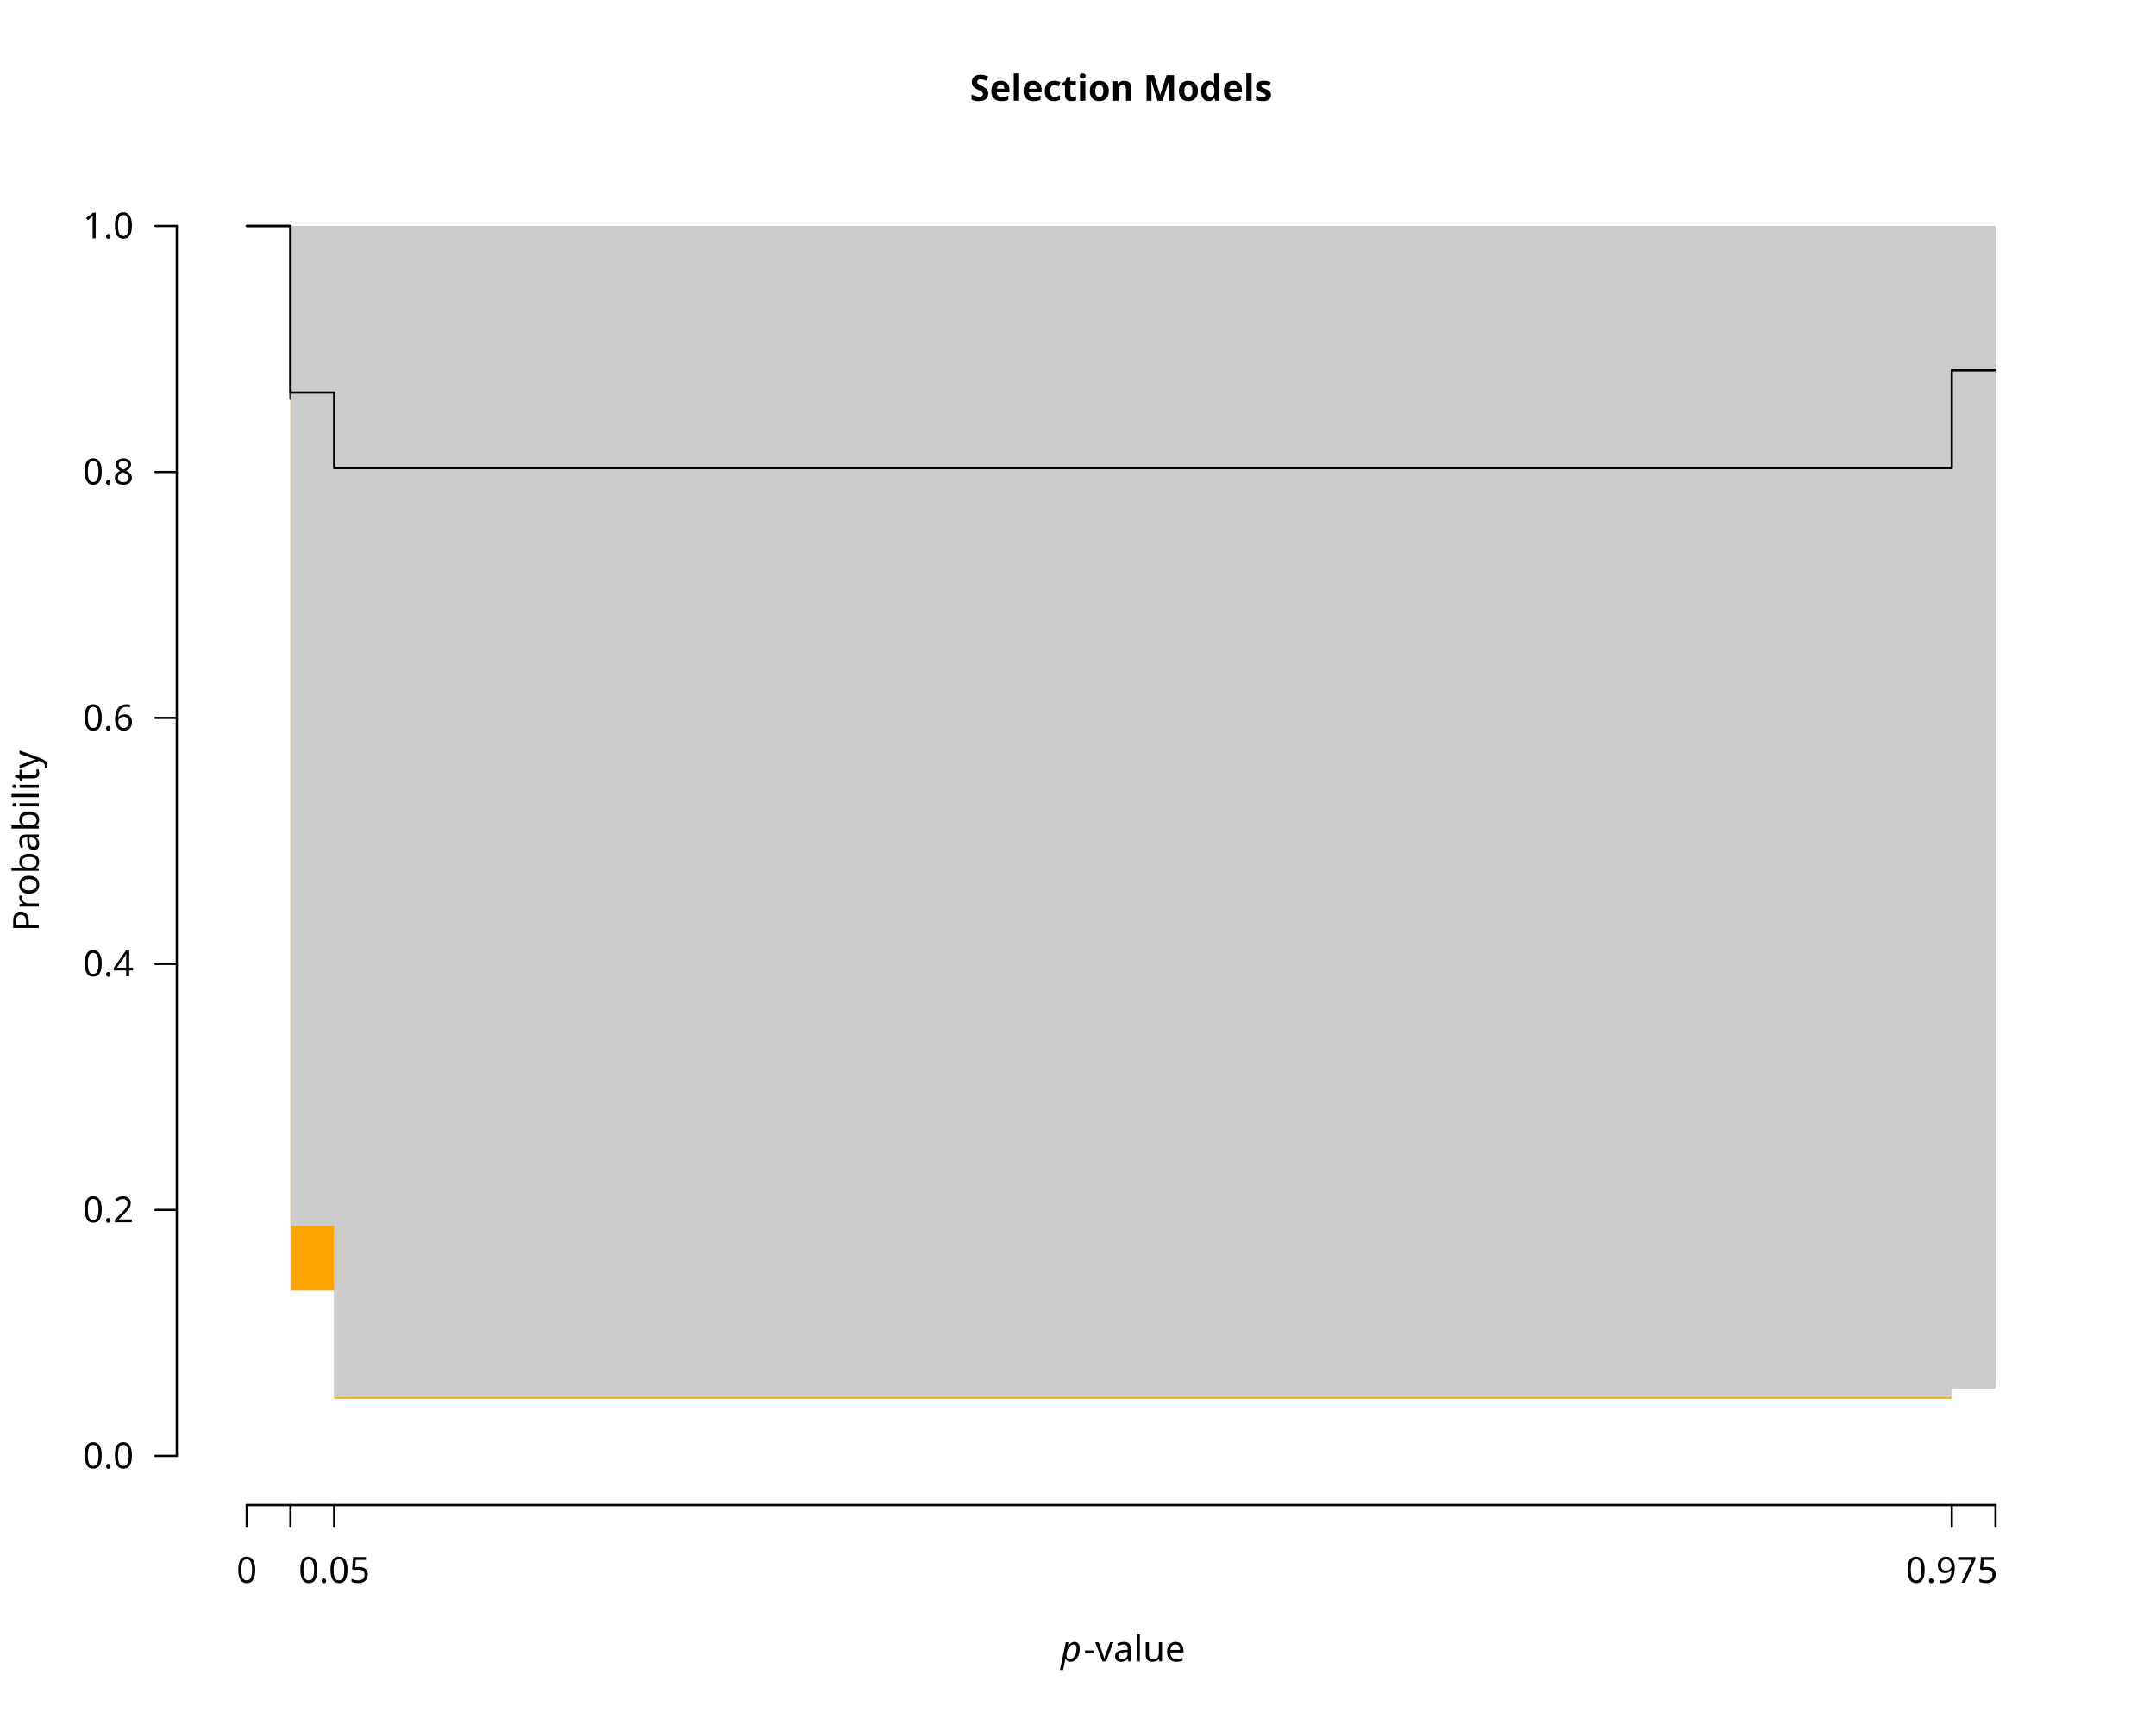
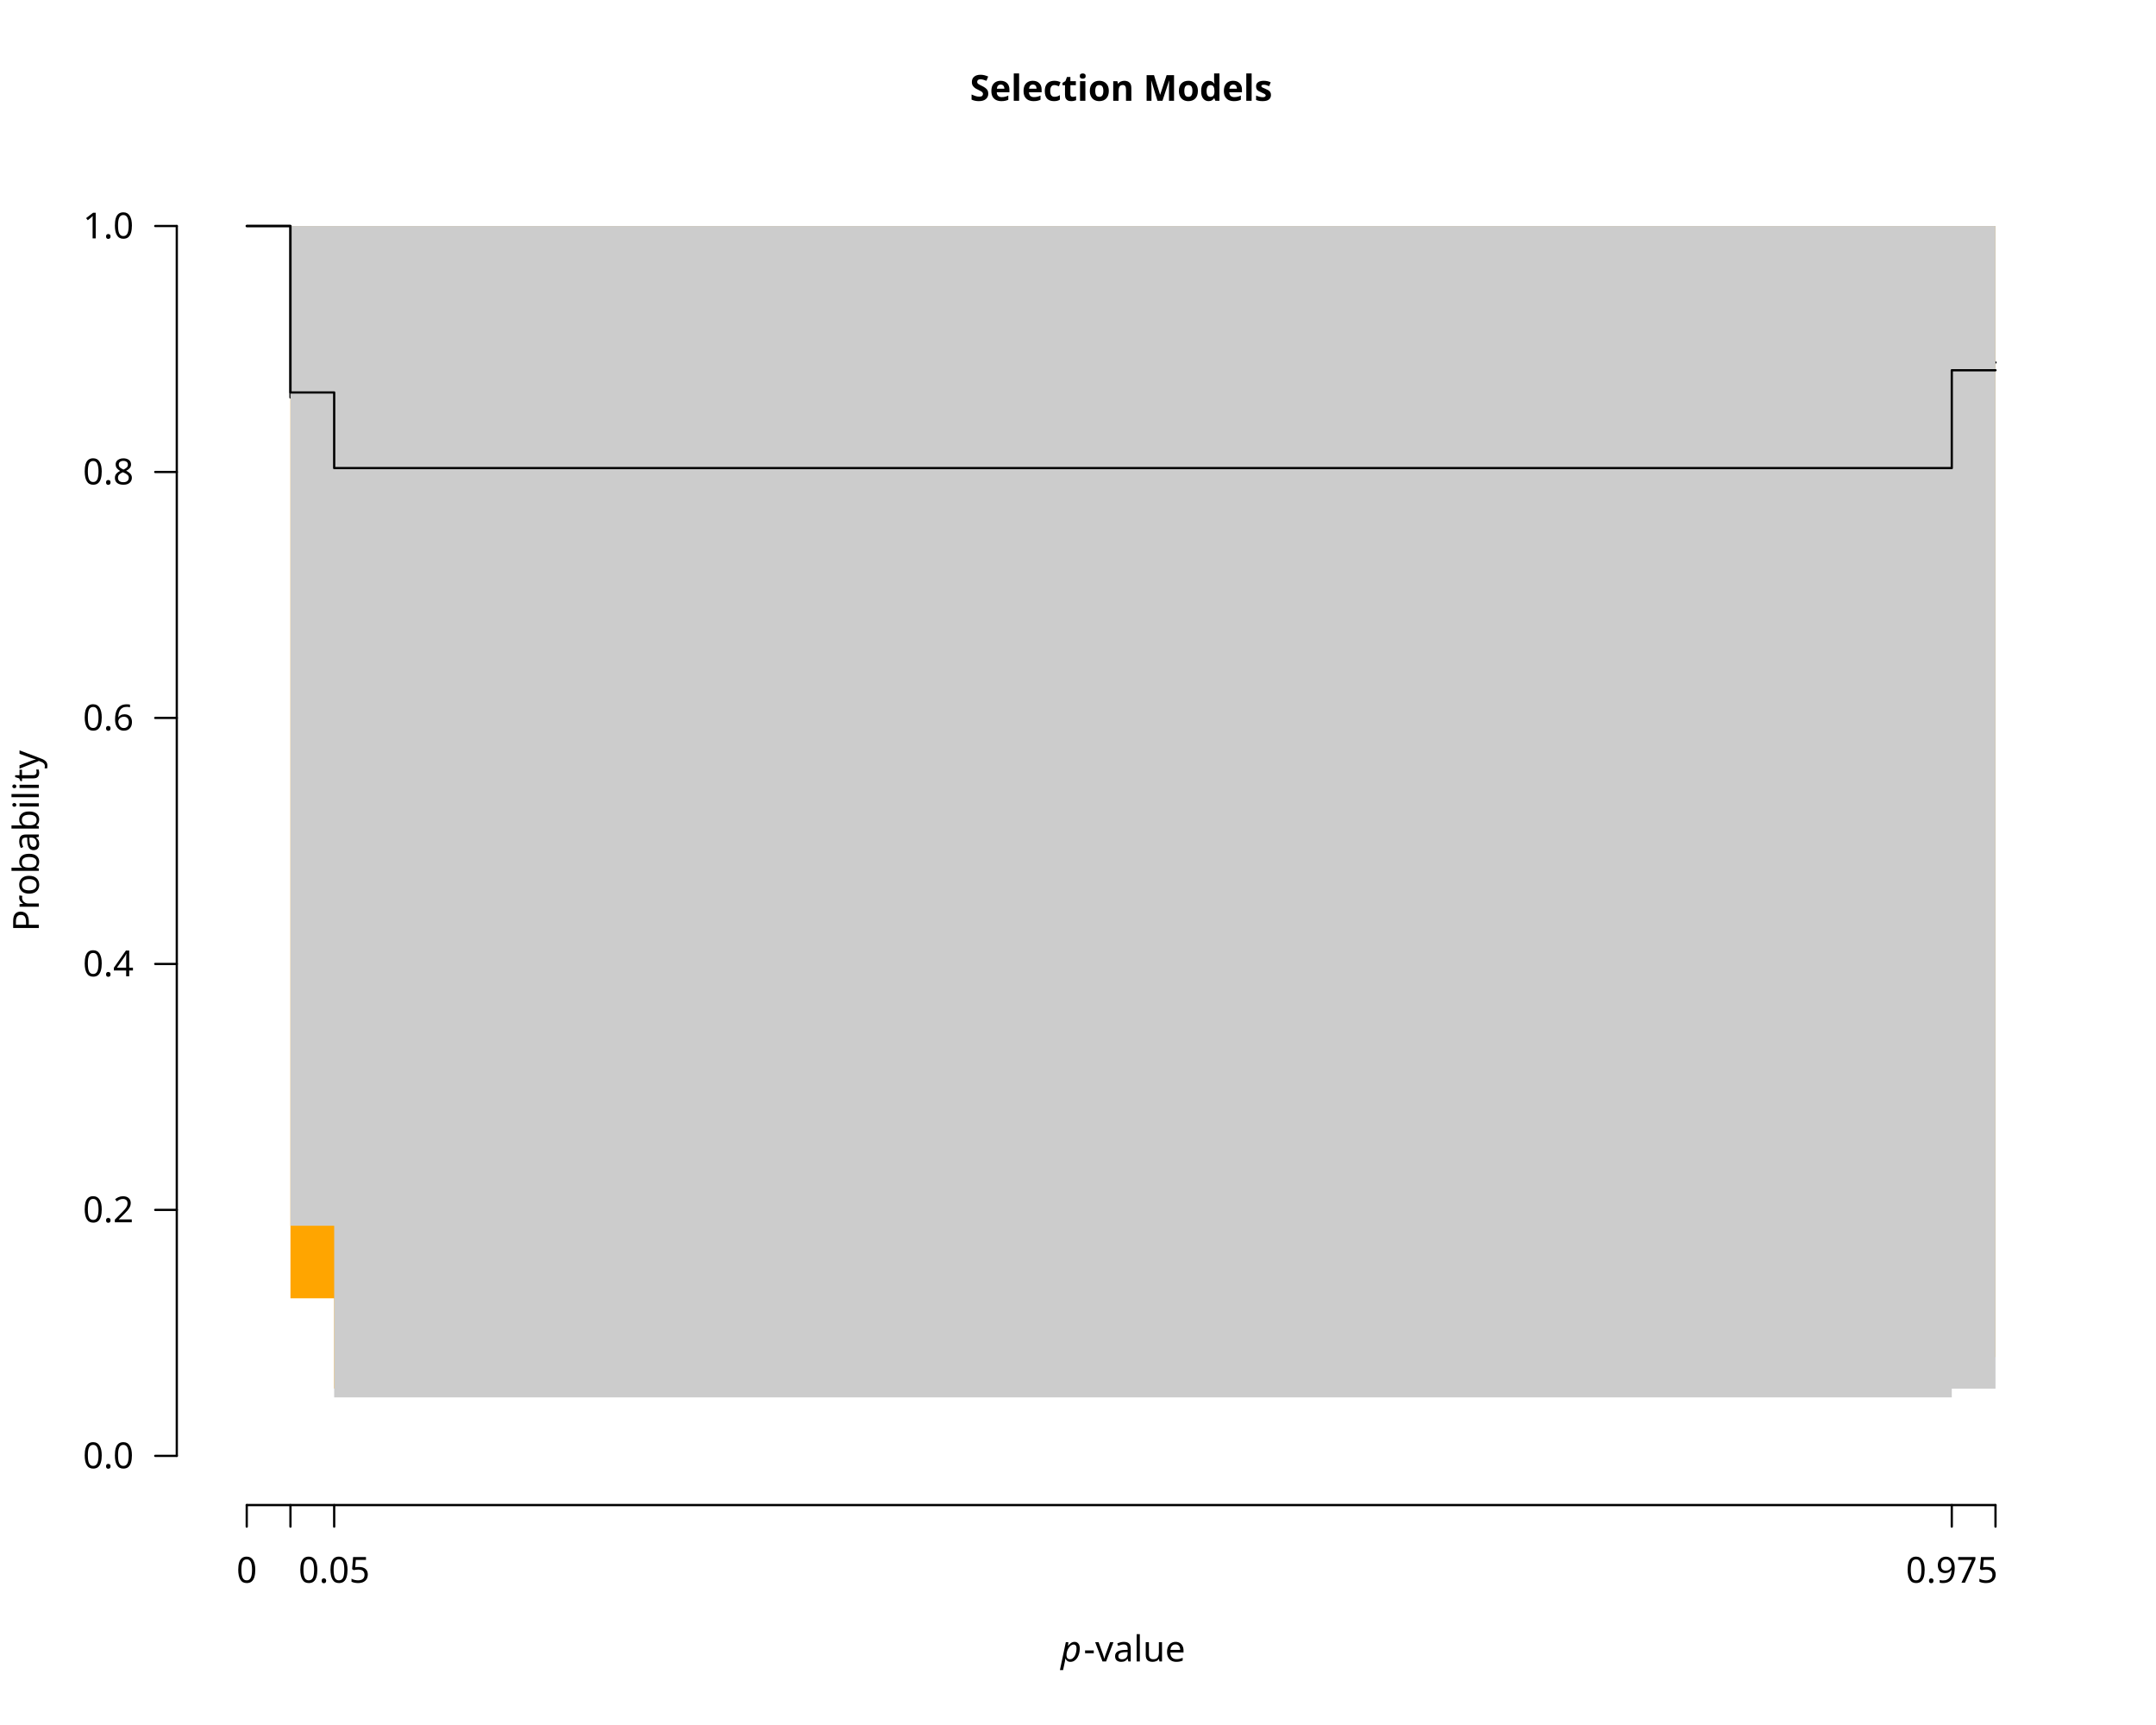
<svg xmlns="http://www.w3.org/2000/svg" class="svglite" data-engine-version="2.0" width="720.00pt" height="576.00pt" viewBox="0 0 720.00 576.00">
  <defs>
    <style type="text/css">
    .svglite line, .svglite polyline, .svglite polygon, .svglite path, .svglite rect, .svglite circle {
      fill: none;
      stroke: #000000;
      stroke-linecap: round;
      stroke-linejoin: round;
      stroke-miterlimit: 10.00;
    }
  </style>
  </defs>
  <rect width="100%" height="100%" style="stroke: none; fill: #FFFFFF;" />
  <defs>
    <clipPath id="cpMC4wMHw3MjAuMDB8MC4wMHw1NzYuMDA=">
      <rect x="0.00" y="0.00" width="720.00" height="576.00" />
    </clipPath>
  </defs>
  <g clip-path="url(#cpMC4wMHw3MjAuMDB8MC4wMHw1NzYuMDA=)">
    <text x="374.40" y="33.65" text-anchor="middle" style="font-size: 12.00px; font-weight: bold; font-family: sans;" textLength="91.40px" lengthAdjust="spacingAndGlyphs">Selection Models</text>
    <text x="354.23" y="554.79" style="font-size: 12.00px; font-style: italic; font-family: sans;" textLength="6.67px" lengthAdjust="spacingAndGlyphs">p</text>
    <text x="361.88" y="554.79" style="font-size: 12.00px; font-family: sans;" textLength="32.69px" lengthAdjust="spacingAndGlyphs">-value</text>
    <text transform="translate(12.96,280.80) rotate(-90)" text-anchor="middle" style="font-size: 12.00px; font-family: sans;" textLength="56.03px" lengthAdjust="spacingAndGlyphs">Probability</text>
    <line x1="82.40" y1="502.56" x2="666.40" y2="502.56" style="stroke-width: 0.75;" />
    <line x1="82.40" y1="502.56" x2="82.40" y2="509.76" style="stroke-width: 0.75;" />
    <line x1="97.00" y1="502.56" x2="97.00" y2="509.76" style="stroke-width: 0.75;" />
    <line x1="111.60" y1="502.56" x2="111.60" y2="509.76" style="stroke-width: 0.75;" />
    <line x1="651.80" y1="502.56" x2="651.80" y2="509.76" style="stroke-width: 0.75;" />
    <line x1="666.40" y1="502.56" x2="666.40" y2="509.76" style="stroke-width: 0.75;" />
    <text x="82.40" y="528.48" text-anchor="middle" style="font-size: 12.00px; font-family: sans;" textLength="6.67px" lengthAdjust="spacingAndGlyphs">0</text>
    <text x="111.60" y="528.48" text-anchor="middle" style="font-size: 12.00px; font-family: sans;" textLength="23.36px" lengthAdjust="spacingAndGlyphs">0.05</text>
    <text x="651.80" y="528.48" text-anchor="middle" style="font-size: 12.00px; font-family: sans;" textLength="30.03px" lengthAdjust="spacingAndGlyphs">0.975</text>
    <line x1="59.04" y1="486.13" x2="59.04" y2="75.47" style="stroke-width: 0.75;" />
    <line x1="59.04" y1="486.13" x2="51.84" y2="486.13" style="stroke-width: 0.75;" />
    <line x1="59.04" y1="404.00" x2="51.84" y2="404.00" style="stroke-width: 0.75;" />
    <line x1="59.04" y1="321.87" x2="51.84" y2="321.87" style="stroke-width: 0.75;" />
    <line x1="59.04" y1="239.73" x2="51.84" y2="239.73" style="stroke-width: 0.75;" />
    <line x1="59.04" y1="157.60" x2="51.84" y2="157.60" style="stroke-width: 0.75;" />
    <line x1="59.04" y1="75.47" x2="51.84" y2="75.47" style="stroke-width: 0.75;" />
    <text x="44.64" y="490.26" text-anchor="end" style="font-size: 12.00px; font-family: sans;" textLength="16.68px" lengthAdjust="spacingAndGlyphs">0.0</text>
    <text x="44.64" y="408.13" text-anchor="end" style="font-size: 12.00px; font-family: sans;" textLength="16.68px" lengthAdjust="spacingAndGlyphs">0.2</text>
    <text x="44.64" y="326.00" text-anchor="end" style="font-size: 12.00px; font-family: sans;" textLength="16.68px" lengthAdjust="spacingAndGlyphs">0.4</text>
    <text x="44.64" y="243.86" text-anchor="end" style="font-size: 12.00px; font-family: sans;" textLength="16.68px" lengthAdjust="spacingAndGlyphs">0.6</text>
    <text x="44.64" y="161.73" text-anchor="end" style="font-size: 12.00px; font-family: sans;" textLength="16.68px" lengthAdjust="spacingAndGlyphs">0.8</text>
    <text x="44.64" y="79.60" text-anchor="end" style="font-size: 12.00px; font-family: sans;" textLength="16.68px" lengthAdjust="spacingAndGlyphs">1.0</text>
  </g>
  <defs>
    <clipPath id="cpNTkuMDR8Njg5Ljc2fDU5LjA0fDUwMi41Ng==">
      <rect x="59.04" y="59.04" width="630.72" height="443.52" />
    </clipPath>
  </defs>
  <g clip-path="url(#cpNTkuMDR8Njg5Ljc2fDU5LjA0fDUwMi41Ng==)">
-     <polygon points="82.40,75.47 97.00,75.47 97.00,430.93 111.60,430.93 111.60,467.07 651.80,467.07 651.80,459.17 666.40,459.17 666.40,75.47 651.80,75.47 651.80,75.47 111.60,75.47 111.60,75.47 97.00,75.47 97.00,75.47 82.40,75.47 " style="stroke-width: 0.75; stroke: none; fill: #FFA500;" />
-     <polyline points="82.40,75.47 97.00,75.47 97.00,133.14 111.60,133.14 111.60,156.60 651.80,156.60 651.80,122.37 666.40,122.37 " style="stroke-width: 0.75;" />
+     <polygon points="82.40,75.47 97.00,75.47 97.00,433.52 111.60,433.52 111.60,463.65 651.80,463.65 651.80,453.15 666.40,453.15 666.40,75.47 651.80,75.47 651.80,75.47 111.60,75.47 111.60,75.47 97.00,75.47 97.00,75.47 82.40,75.47 " style="stroke-width: 0.75; stroke: none; fill: #FFA500;" />
+     <polyline points="82.40,75.47 97.00,75.47 97.00,132.72 111.60,132.72 111.60,155.80 651.80,155.80 651.80,121.04 666.40,121.04 " style="stroke-width: 0.75;" />
    <polygon points="82.40,75.47 97.00,75.47 97.00,409.29 111.60,409.29 111.60,466.61 651.80,466.61 651.80,463.69 666.40,463.69 666.40,75.47 651.80,75.47 651.80,75.47 111.60,75.47 111.60,75.47 97.00,75.47 97.00,75.47 82.40,75.47 " style="stroke-width: 0.75; stroke: none; fill: #CCCCCC;" />
    <polyline points="82.40,75.47 97.00,75.47 97.00,131.05 111.60,131.05 111.60,156.30 651.80,156.30 651.80,123.63 666.40,123.63 " style="stroke-width: 0.75;" />
  </g>
</svg>
